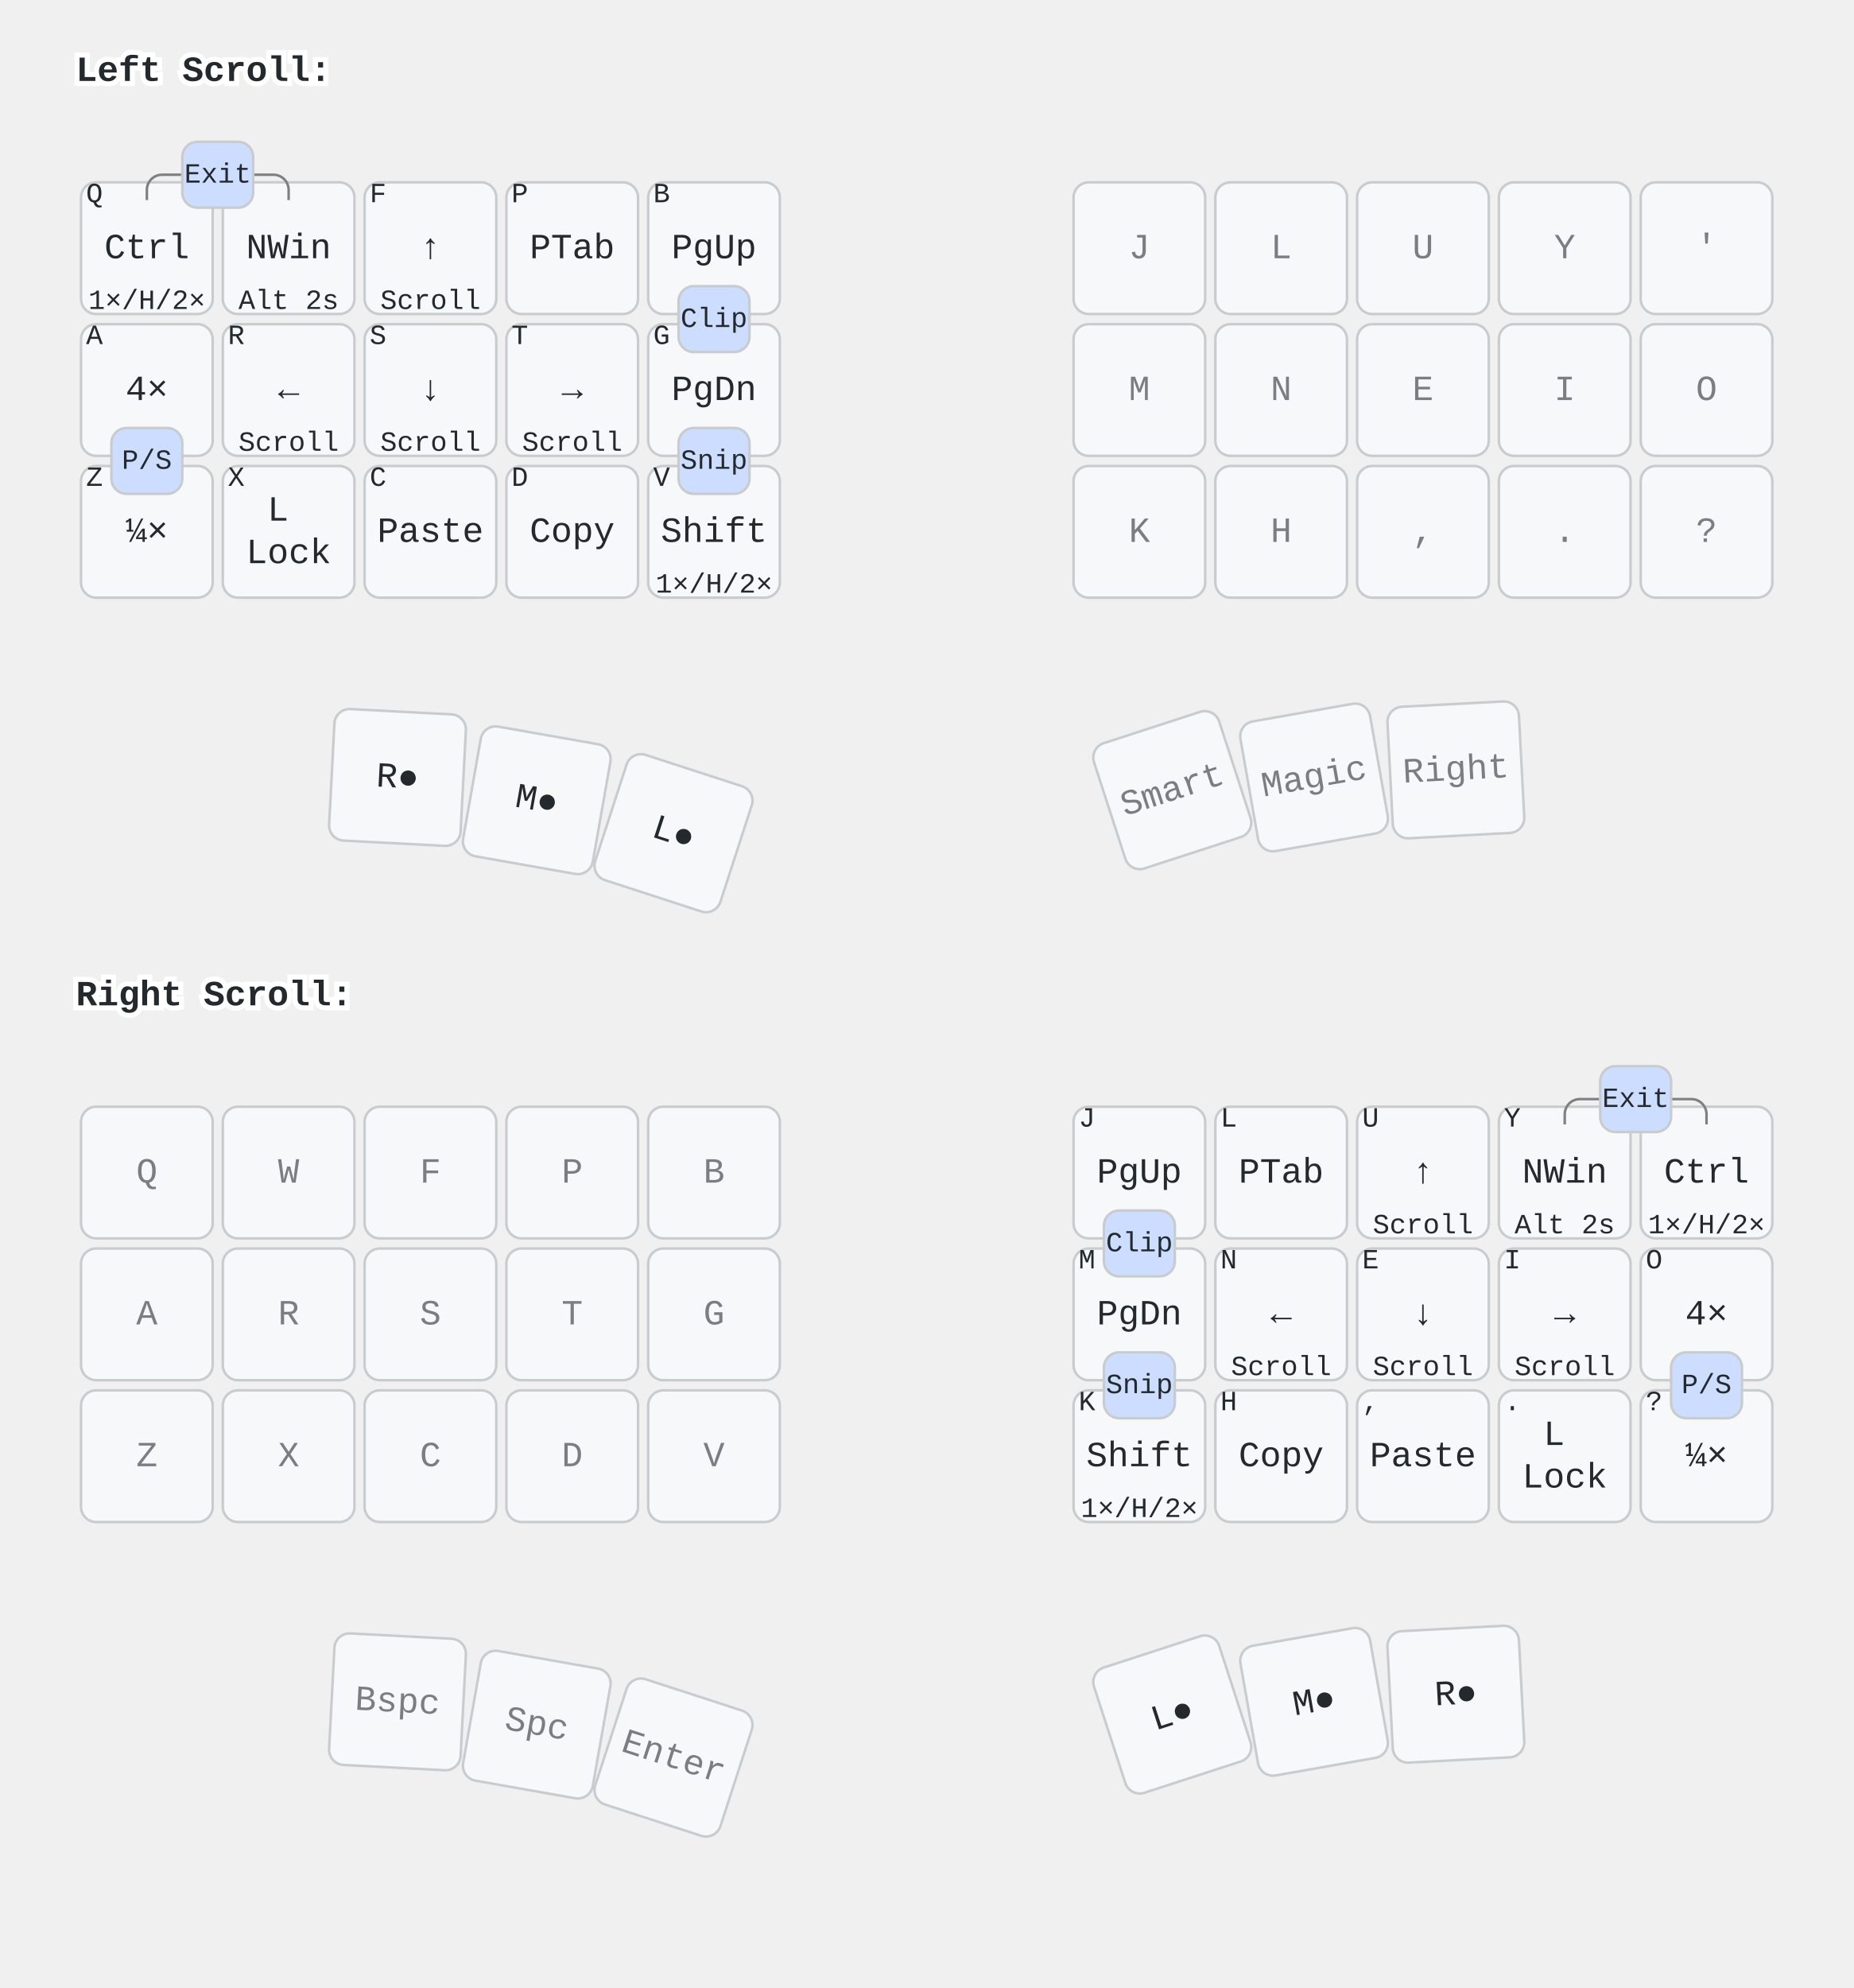
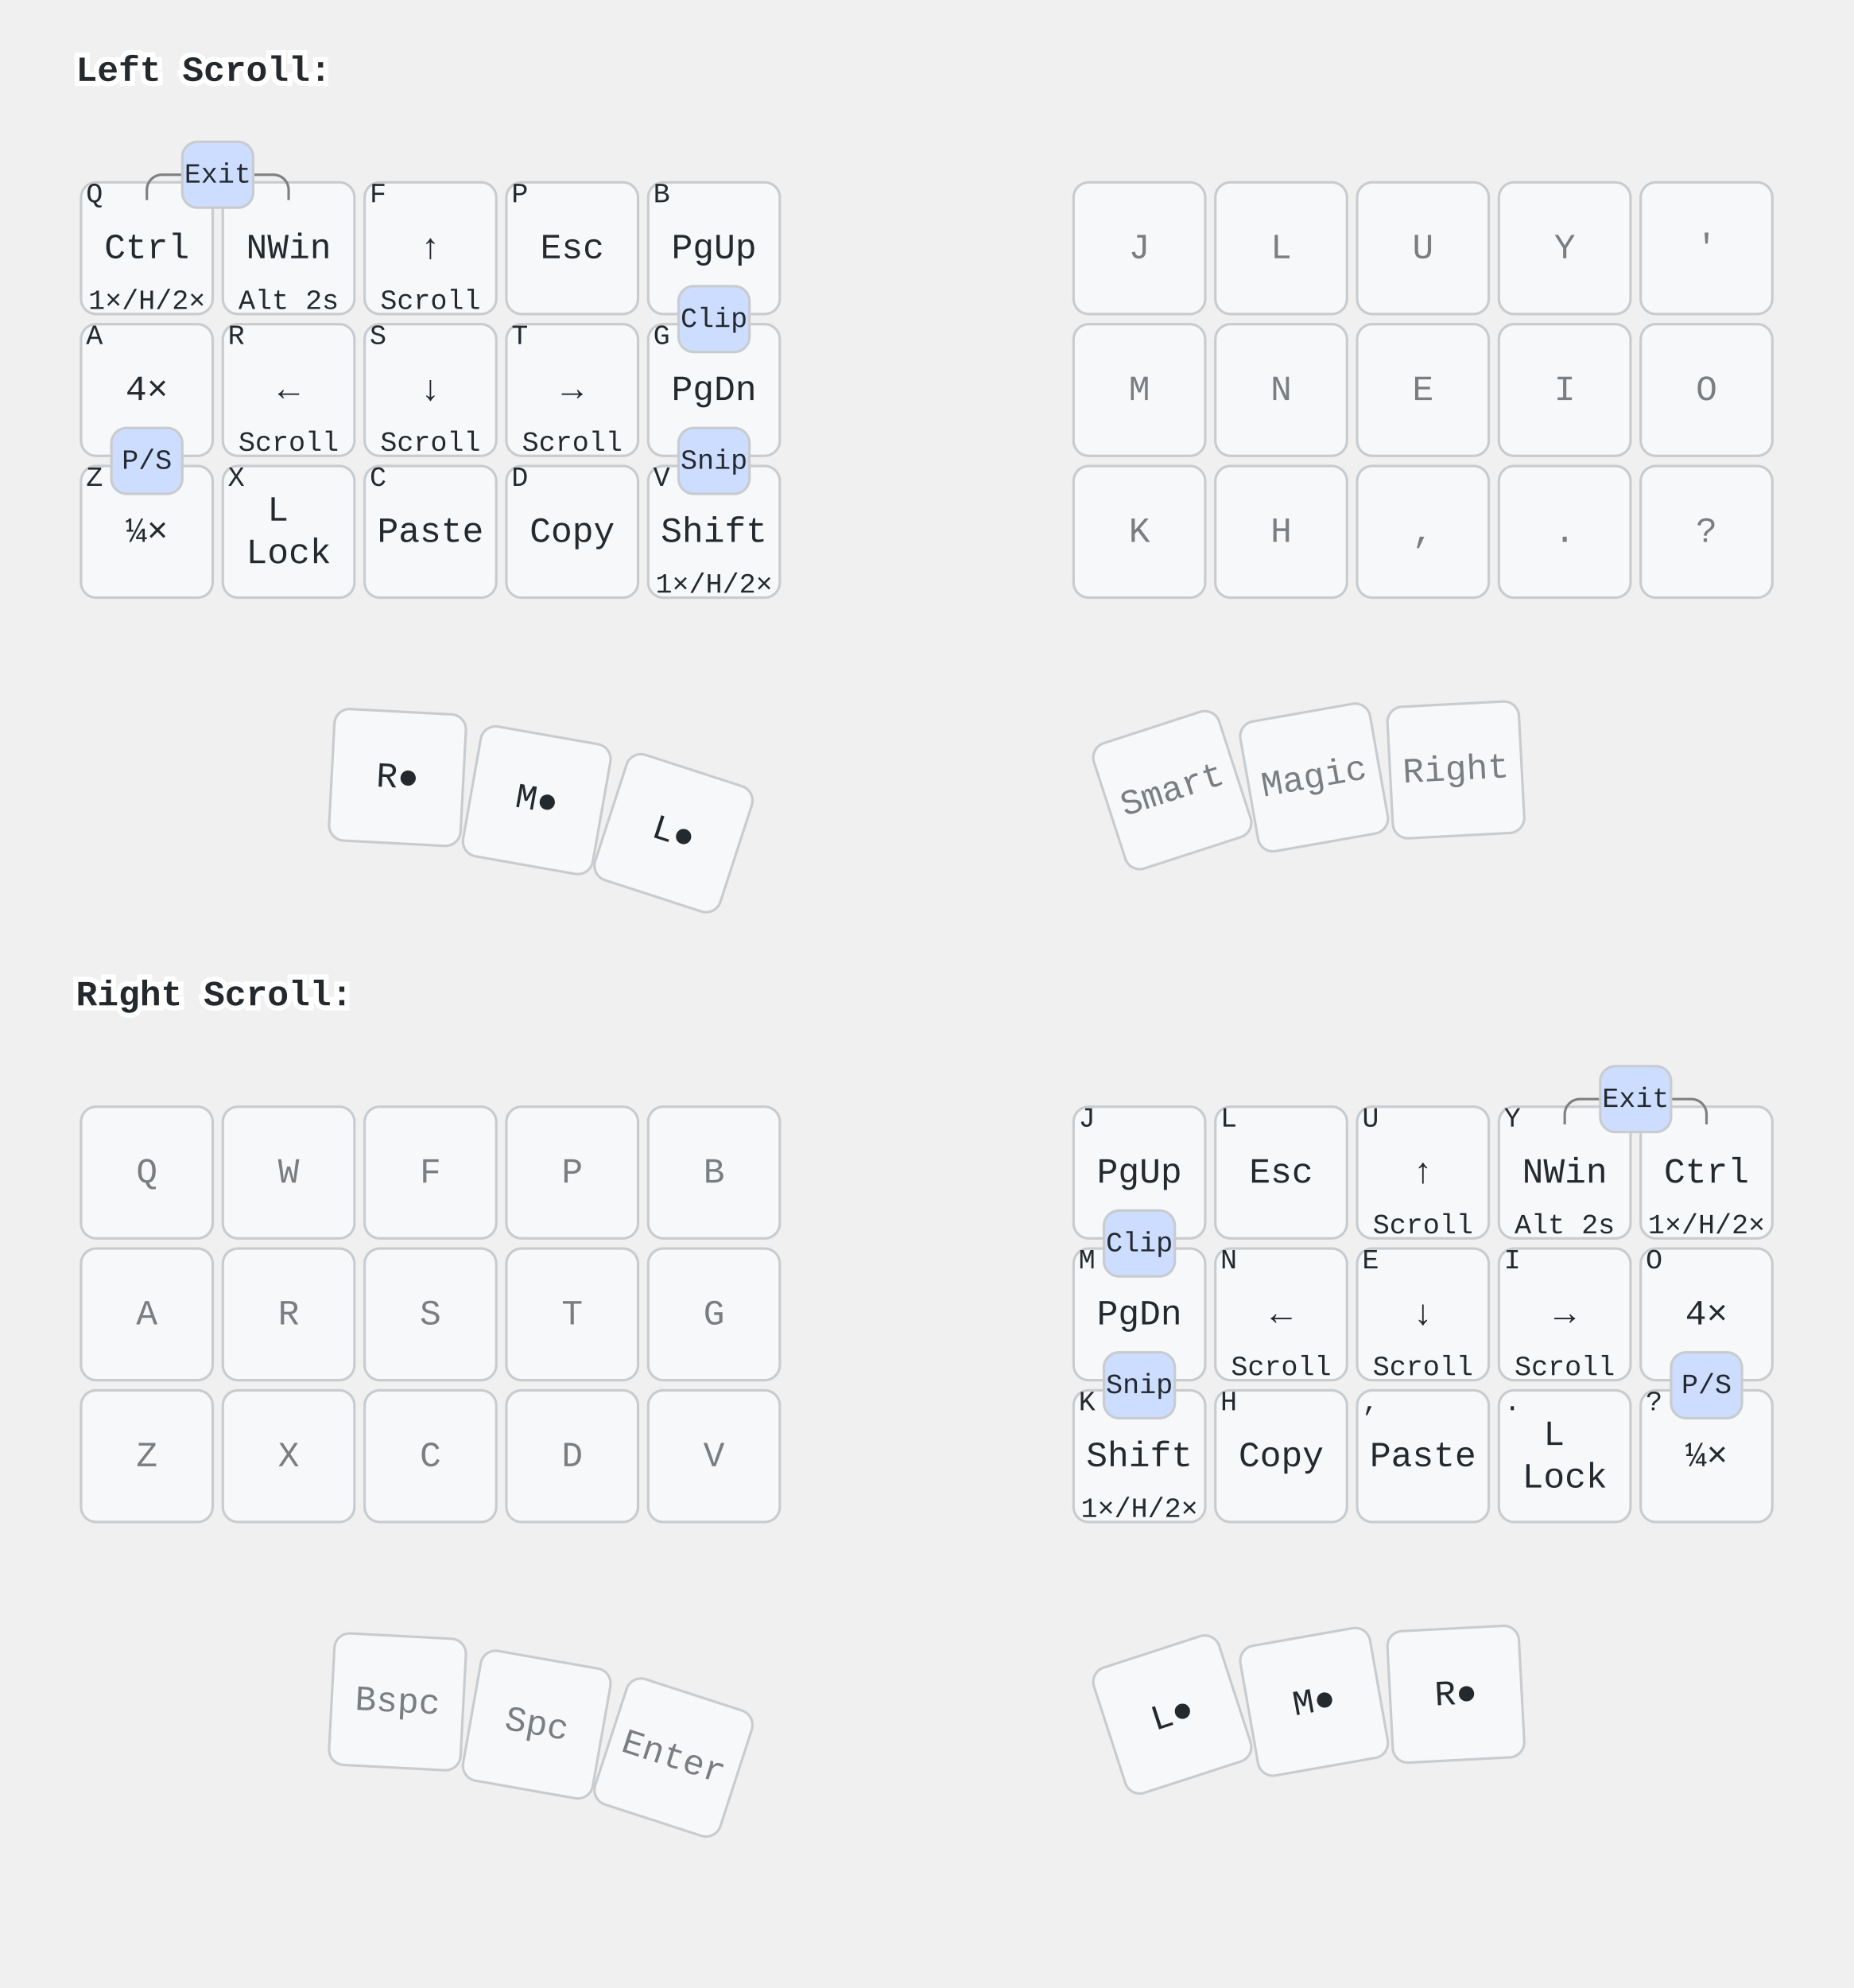
<svg xmlns="http://www.w3.org/2000/svg" width="732" height="785" viewBox="0 0 732 785" class="keymap">
  <style>/* inherit to force styles through use tags */
svg path {
    fill: inherit;
}

/* font and background color specifications */
svg.keymap {
    font-family: SFMono-Regular,Consolas,Liberation Mono,Menlo,monospace;
    font-size: 14px;
    font-kerning: normal;
    text-rendering: optimizeLegibility;
    fill: #24292e;
}

/* default key styling */
rect.key {
    fill: #f6f8fa;
}

rect.key, rect.combo {
    stroke: #c9cccf;
    stroke-width: 1;
}

/* default key side styling, only used is draw_key_sides is set */
rect.side {
    filter: brightness(90%);
}

/* color accent for combo boxes */
rect.combo, rect.combo-separate {
    fill: #cdf;
}

/* color accent for held keys */
rect.held, rect.combo.held {
    fill: #fdd;
}

/* color accent for ghost (optional) keys */
rect.ghost, rect.combo.ghost {
    stroke-dasharray: 4, 4;
    stroke-width: 2;
}

text {
    text-anchor: middle;
    dominant-baseline: middle;
}

/* styling for layer labels */
text.label {
    font-weight: bold;
    text-anchor: start;
    stroke: white;
    stroke-width: 4;
    paint-order: stroke;
}

/* styling for optional footer */
text.footer {
    text-anchor: end;
    dominant-baseline: auto;
    stroke: white;
    stroke-width: 4;
    paint-order: stroke;
}

/* styling for combo tap, and key non-tap label text */
text.combo, text.hold, text.shifted, text.left, text.right, text.tl, text.tr, text.bl, text.br {
    font-size: 11px;
}

text.hold, text.bl, text.br {
    text-anchor: middle;
    dominant-baseline: auto;
}

text.shifted, text.tl, text.tr {
    text-anchor: middle;
    dominant-baseline: hanging;
}

text.left, text.tl, text.bl {
    text-anchor: start;
}

text.right, text.tr, text.br {
    text-anchor: end;
}

text.layer-activator {
    text-decoration: underline;
}

/* styling for hold/shifted label text in combo box */
text.combo.hold, text.combo.shifted, text.combo.left, text.combo.right {
    font-size: 8px;
}

/* lighter symbol for transparent keys */
text.trans {
    fill: #7b7e81;
}

/* styling for combo dendrons */
path.combo {
    stroke-width: 1;
    stroke: gray;
    fill: none;
}

/* Start Tabler Icons Cleanup */
/* cannot use height/width with glyphs */
.icon-tabler &gt; path {
    fill: inherit;
    stroke: inherit;
    stroke-width: 2;
}
/* hide tabler's default box */
.icon-tabler &gt; path[stroke="none"][fill="none"] {
    visibility: hidden;
}
/* End Tabler Icons Cleanup */
</style>
  <g transform="translate(30, 0)" class="layer-Left Scroll">
    <text x="0" y="28" class="label" id="Left-Scroll">Left Scroll:</text>
    <g transform="translate(0, 70)">
      <g transform="translate(28, 28)" class="key keypos-0">
        <rect rx="6" ry="6" x="-26" y="-26" width="52" height="52" class="key" />
        <text x="0" y="0" class="key tap">Ctrl</text>
        <text x="0" y="24" class="key hold">1×/H/2×</text>
        <text x="-24" y="-24" class="key tl">Q</text>
      </g>
      <g transform="translate(84, 28)" class="key keypos-1">
        <rect rx="6" ry="6" x="-26" y="-26" width="52" height="52" class="key" />
        <text x="0" y="0" class="key tap">NWin</text>
        <text x="0" y="24" class="key hold">Alt 2s</text>
        <text x="-24" y="-24" class="key tl">W</text>
      </g>
      <g transform="translate(140, 28)" class="key keypos-2">
        <rect rx="6" ry="6" x="-26" y="-26" width="52" height="52" class="key" />
        <text x="0" y="0" class="key tap">↑</text>
        <text x="0" y="24" class="key hold">Scroll</text>
        <text x="-24" y="-24" class="key tl">F</text>
      </g>
      <g transform="translate(196, 28)" class="key keypos-3">
        <rect rx="6" ry="6" x="-26" y="-26" width="52" height="52" class="key" />
-         <text x="0" y="0" class="key tap">PTab</text>
+         <text x="0" y="0" class="key tap">Esc</text>
        <text x="-24" y="-24" class="key tl">P</text>
      </g>
      <g transform="translate(252, 28)" class="key keypos-4">
        <rect rx="6" ry="6" x="-26" y="-26" width="52" height="52" class="key" />
        <text x="0" y="0" class="key tap">PgUp</text>
        <text x="-24" y="-24" class="key tl">B</text>
      </g>
      <g transform="translate(420, 28)" class="key trans keypos-5">
        <rect rx="6" ry="6" x="-26" y="-26" width="52" height="52" class="key trans" />
        <text x="0" y="0" class="key trans tap">J</text>
      </g>
      <g transform="translate(476, 28)" class="key trans keypos-6">
        <rect rx="6" ry="6" x="-26" y="-26" width="52" height="52" class="key trans" />
        <text x="0" y="0" class="key trans tap">L</text>
      </g>
      <g transform="translate(532, 28)" class="key trans keypos-7">
        <rect rx="6" ry="6" x="-26" y="-26" width="52" height="52" class="key trans" />
        <text x="0" y="0" class="key trans tap">U</text>
      </g>
      <g transform="translate(588, 28)" class="key trans keypos-8">
        <rect rx="6" ry="6" x="-26" y="-26" width="52" height="52" class="key trans" />
        <text x="0" y="0" class="key trans tap">Y</text>
      </g>
      <g transform="translate(644, 28)" class="key trans keypos-9">
        <rect rx="6" ry="6" x="-26" y="-26" width="52" height="52" class="key trans" />
        <text x="0" y="0" class="key trans tap">'</text>
      </g>
      <g transform="translate(28, 84)" class="key keypos-10">
        <rect rx="6" ry="6" x="-26" y="-26" width="52" height="52" class="key" />
        <text x="0" y="0" class="key tap">4×</text>
        <text x="-24" y="-24" class="key tl">A</text>
      </g>
      <g transform="translate(84, 84)" class="key keypos-11">
        <rect rx="6" ry="6" x="-26" y="-26" width="52" height="52" class="key" />
        <text x="0" y="0" class="key tap">←</text>
        <text x="0" y="24" class="key hold">Scroll</text>
        <text x="-24" y="-24" class="key tl">R</text>
      </g>
      <g transform="translate(140, 84)" class="key keypos-12">
        <rect rx="6" ry="6" x="-26" y="-26" width="52" height="52" class="key" />
        <text x="0" y="0" class="key tap">↓</text>
        <text x="0" y="24" class="key hold">Scroll</text>
        <text x="-24" y="-24" class="key tl">S</text>
      </g>
      <g transform="translate(196, 84)" class="key keypos-13">
        <rect rx="6" ry="6" x="-26" y="-26" width="52" height="52" class="key" />
        <text x="0" y="0" class="key tap">→</text>
        <text x="0" y="24" class="key hold">Scroll</text>
        <text x="-24" y="-24" class="key tl">T</text>
      </g>
      <g transform="translate(252, 84)" class="key keypos-14">
        <rect rx="6" ry="6" x="-26" y="-26" width="52" height="52" class="key" />
        <text x="0" y="0" class="key tap">PgDn</text>
        <text x="-24" y="-24" class="key tl">G</text>
      </g>
      <g transform="translate(420, 84)" class="key trans keypos-15">
        <rect rx="6" ry="6" x="-26" y="-26" width="52" height="52" class="key trans" />
        <text x="0" y="0" class="key trans tap">M</text>
      </g>
      <g transform="translate(476, 84)" class="key trans keypos-16">
        <rect rx="6" ry="6" x="-26" y="-26" width="52" height="52" class="key trans" />
        <text x="0" y="0" class="key trans tap">N</text>
      </g>
      <g transform="translate(532, 84)" class="key trans keypos-17">
        <rect rx="6" ry="6" x="-26" y="-26" width="52" height="52" class="key trans" />
        <text x="0" y="0" class="key trans tap">E</text>
      </g>
      <g transform="translate(588, 84)" class="key trans keypos-18">
        <rect rx="6" ry="6" x="-26" y="-26" width="52" height="52" class="key trans" />
        <text x="0" y="0" class="key trans tap">I</text>
      </g>
      <g transform="translate(644, 84)" class="key trans keypos-19">
        <rect rx="6" ry="6" x="-26" y="-26" width="52" height="52" class="key trans" />
        <text x="0" y="0" class="key trans tap">O</text>
      </g>
      <g transform="translate(28, 140)" class="key keypos-20">
        <rect rx="6" ry="6" x="-26" y="-26" width="52" height="52" class="key" />
        <text x="0" y="0" class="key tap">¼×</text>
        <text x="-24" y="-24" class="key tl">Z</text>
      </g>
      <g transform="translate(84, 140)" class="key keypos-21">
        <rect rx="6" ry="6" x="-26" y="-26" width="52" height="52" class="key" />
        <text x="0" y="0" class="key tap">
          <tspan x="0" dy="-0.6em">L</tspan>
          <tspan x="0" dy="1.2em">Lock</tspan>
        </text>
        <text x="-24" y="-24" class="key tl">X</text>
      </g>
      <g transform="translate(140, 140)" class="key keypos-22">
        <rect rx="6" ry="6" x="-26" y="-26" width="52" height="52" class="key" />
        <text x="0" y="0" class="key tap">Paste</text>
        <text x="-24" y="-24" class="key tl">C</text>
      </g>
      <g transform="translate(196, 140)" class="key keypos-23">
        <rect rx="6" ry="6" x="-26" y="-26" width="52" height="52" class="key" />
        <text x="0" y="0" class="key tap">Copy</text>
        <text x="-24" y="-24" class="key tl">D</text>
      </g>
      <g transform="translate(252, 140)" class="key keypos-24">
        <rect rx="6" ry="6" x="-26" y="-26" width="52" height="52" class="key" />
        <text x="0" y="0" class="key tap">Shift</text>
        <text x="0" y="24" class="key hold">1×/H/2×</text>
        <text x="-24" y="-24" class="key tl">V</text>
      </g>
      <g transform="translate(420, 140)" class="key trans keypos-25">
        <rect rx="6" ry="6" x="-26" y="-26" width="52" height="52" class="key trans" />
        <text x="0" y="0" class="key trans tap">K</text>
      </g>
      <g transform="translate(476, 140)" class="key trans keypos-26">
        <rect rx="6" ry="6" x="-26" y="-26" width="52" height="52" class="key trans" />
        <text x="0" y="0" class="key trans tap">H</text>
      </g>
      <g transform="translate(532, 140)" class="key trans keypos-27">
        <rect rx="6" ry="6" x="-26" y="-26" width="52" height="52" class="key trans" />
        <text x="0" y="0" class="key trans tap">,</text>
      </g>
      <g transform="translate(588, 140)" class="key trans keypos-28">
        <rect rx="6" ry="6" x="-26" y="-26" width="52" height="52" class="key trans" />
        <text x="0" y="0" class="key trans tap">.</text>
      </g>
      <g transform="translate(644, 140)" class="key trans keypos-29">
        <rect rx="6" ry="6" x="-26" y="-26" width="52" height="52" class="key trans" />
        <text x="0" y="0" class="key trans tap">?</text>
      </g>
      <g transform="translate(127, 237) rotate(3.0)" class="key keypos-30">
        <rect rx="6" ry="6" x="-26" y="-26" width="52" height="52" class="key" />
        <text x="0" y="0" class="key tap">R●</text>
      </g>
      <g transform="translate(182, 246) rotate(10.0)" class="key keypos-31">
        <rect rx="6" ry="6" x="-26" y="-26" width="52" height="52" class="key" />
        <text x="0" y="0" class="key tap">M●</text>
      </g>
      <g transform="translate(236, 259) rotate(18.0)" class="key keypos-32">
        <rect rx="6" ry="6" x="-26" y="-26" width="52" height="52" class="key" />
        <text x="0" y="0" class="key tap">L●</text>
      </g>
      <g transform="translate(433, 242) rotate(-18.0)" class="key trans keypos-33">
        <rect rx="6" ry="6" x="-26" y="-26" width="52" height="52" class="key trans" />
        <text x="0" y="0" class="key trans tap">Smart</text>
      </g>
      <g transform="translate(489, 237) rotate(-10.0)" class="key trans keypos-34">
        <rect rx="6" ry="6" x="-26" y="-26" width="52" height="52" class="key trans" />
        <text x="0" y="0" class="key trans tap">Magic</text>
      </g>
      <g transform="translate(545, 234) rotate(-3.0)" class="key trans keypos-35">
        <rect rx="6" ry="6" x="-26" y="-26" width="52" height="52" class="key trans" />
        <text x="0" y="0" class="key trans tap">Right</text>
      </g>
      <g class="combo combopos-0">
        <rect rx="6" ry="6" x="238" y="43" width="28" height="26" class="combo" />
        <text x="252" y="56" class="combo tap">Clip</text>
      </g>
      <g class="combo combopos-1">
        <rect rx="6" ry="6" x="238" y="99" width="28" height="26" class="combo" />
        <text x="252" y="112" class="combo tap">Snip</text>
      </g>
      <g class="combo combopos-2">
        <path d="M56,-1 h-22 a6.0,6.0 0 0 0 -6.0,6.0 v4" class="combo" />
        <path d="M56,-1 h22 a6.0,6.0 0 0 1 6.0,6.0 v4" class="combo" />
        <rect rx="6" ry="6" x="42" y="-14" width="28" height="26" class="combo" />
        <text x="56" y="-1" class="combo tap">Exit</text>
      </g>
      <g class="combo combopos-3">
        <rect rx="6" ry="6" x="14" y="99" width="28" height="26" class="combo" />
        <text x="28" y="112" class="combo tap">P/S</text>
      </g>
    </g>
  </g>
  <g transform="translate(30, 365)" class="layer-Right Scroll">
    <text x="0" y="28" class="label" id="Right-Scroll">Right Scroll:</text>
    <g transform="translate(0, 70)">
      <g transform="translate(28, 28)" class="key trans keypos-0">
        <rect rx="6" ry="6" x="-26" y="-26" width="52" height="52" class="key trans" />
        <text x="0" y="0" class="key trans tap">Q</text>
      </g>
      <g transform="translate(84, 28)" class="key trans keypos-1">
        <rect rx="6" ry="6" x="-26" y="-26" width="52" height="52" class="key trans" />
        <text x="0" y="0" class="key trans tap">W</text>
      </g>
      <g transform="translate(140, 28)" class="key trans keypos-2">
        <rect rx="6" ry="6" x="-26" y="-26" width="52" height="52" class="key trans" />
        <text x="0" y="0" class="key trans tap">F</text>
      </g>
      <g transform="translate(196, 28)" class="key trans keypos-3">
        <rect rx="6" ry="6" x="-26" y="-26" width="52" height="52" class="key trans" />
        <text x="0" y="0" class="key trans tap">P</text>
      </g>
      <g transform="translate(252, 28)" class="key trans keypos-4">
        <rect rx="6" ry="6" x="-26" y="-26" width="52" height="52" class="key trans" />
        <text x="0" y="0" class="key trans tap">B</text>
      </g>
      <g transform="translate(420, 28)" class="key keypos-5">
        <rect rx="6" ry="6" x="-26" y="-26" width="52" height="52" class="key" />
        <text x="0" y="0" class="key tap">PgUp</text>
        <text x="-24" y="-24" class="key tl">J</text>
      </g>
      <g transform="translate(476, 28)" class="key keypos-6">
        <rect rx="6" ry="6" x="-26" y="-26" width="52" height="52" class="key" />
-         <text x="0" y="0" class="key tap">PTab</text>
+         <text x="0" y="0" class="key tap">Esc</text>
        <text x="-24" y="-24" class="key tl">L</text>
      </g>
      <g transform="translate(532, 28)" class="key keypos-7">
        <rect rx="6" ry="6" x="-26" y="-26" width="52" height="52" class="key" />
        <text x="0" y="0" class="key tap">↑</text>
        <text x="0" y="24" class="key hold">Scroll</text>
        <text x="-24" y="-24" class="key tl">U</text>
      </g>
      <g transform="translate(588, 28)" class="key keypos-8">
        <rect rx="6" ry="6" x="-26" y="-26" width="52" height="52" class="key" />
        <text x="0" y="0" class="key tap">NWin</text>
        <text x="0" y="24" class="key hold">Alt 2s</text>
        <text x="-24" y="-24" class="key tl">Y</text>
      </g>
      <g transform="translate(644, 28)" class="key keypos-9">
        <rect rx="6" ry="6" x="-26" y="-26" width="52" height="52" class="key" />
        <text x="0" y="0" class="key tap">Ctrl</text>
        <text x="0" y="24" class="key hold">1×/H/2×</text>
        <text x="-24" y="-24" class="key tl">'</text>
      </g>
      <g transform="translate(28, 84)" class="key trans keypos-10">
        <rect rx="6" ry="6" x="-26" y="-26" width="52" height="52" class="key trans" />
        <text x="0" y="0" class="key trans tap">A</text>
      </g>
      <g transform="translate(84, 84)" class="key trans keypos-11">
        <rect rx="6" ry="6" x="-26" y="-26" width="52" height="52" class="key trans" />
        <text x="0" y="0" class="key trans tap">R</text>
      </g>
      <g transform="translate(140, 84)" class="key trans keypos-12">
        <rect rx="6" ry="6" x="-26" y="-26" width="52" height="52" class="key trans" />
        <text x="0" y="0" class="key trans tap">S</text>
      </g>
      <g transform="translate(196, 84)" class="key trans keypos-13">
        <rect rx="6" ry="6" x="-26" y="-26" width="52" height="52" class="key trans" />
        <text x="0" y="0" class="key trans tap">T</text>
      </g>
      <g transform="translate(252, 84)" class="key trans keypos-14">
        <rect rx="6" ry="6" x="-26" y="-26" width="52" height="52" class="key trans" />
        <text x="0" y="0" class="key trans tap">G</text>
      </g>
      <g transform="translate(420, 84)" class="key keypos-15">
        <rect rx="6" ry="6" x="-26" y="-26" width="52" height="52" class="key" />
        <text x="0" y="0" class="key tap">PgDn</text>
        <text x="-24" y="-24" class="key tl">M</text>
      </g>
      <g transform="translate(476, 84)" class="key keypos-16">
        <rect rx="6" ry="6" x="-26" y="-26" width="52" height="52" class="key" />
        <text x="0" y="0" class="key tap">←</text>
        <text x="0" y="24" class="key hold">Scroll</text>
        <text x="-24" y="-24" class="key tl">N</text>
      </g>
      <g transform="translate(532, 84)" class="key keypos-17">
        <rect rx="6" ry="6" x="-26" y="-26" width="52" height="52" class="key" />
        <text x="0" y="0" class="key tap">↓</text>
        <text x="0" y="24" class="key hold">Scroll</text>
        <text x="-24" y="-24" class="key tl">E</text>
      </g>
      <g transform="translate(588, 84)" class="key keypos-18">
        <rect rx="6" ry="6" x="-26" y="-26" width="52" height="52" class="key" />
        <text x="0" y="0" class="key tap">→</text>
        <text x="0" y="24" class="key hold">Scroll</text>
        <text x="-24" y="-24" class="key tl">I</text>
      </g>
      <g transform="translate(644, 84)" class="key keypos-19">
        <rect rx="6" ry="6" x="-26" y="-26" width="52" height="52" class="key" />
        <text x="0" y="0" class="key tap">4×</text>
        <text x="-24" y="-24" class="key tl">O</text>
      </g>
      <g transform="translate(28, 140)" class="key trans keypos-20">
        <rect rx="6" ry="6" x="-26" y="-26" width="52" height="52" class="key trans" />
        <text x="0" y="0" class="key trans tap">Z</text>
      </g>
      <g transform="translate(84, 140)" class="key trans keypos-21">
        <rect rx="6" ry="6" x="-26" y="-26" width="52" height="52" class="key trans" />
        <text x="0" y="0" class="key trans tap">X</text>
      </g>
      <g transform="translate(140, 140)" class="key trans keypos-22">
        <rect rx="6" ry="6" x="-26" y="-26" width="52" height="52" class="key trans" />
        <text x="0" y="0" class="key trans tap">C</text>
      </g>
      <g transform="translate(196, 140)" class="key trans keypos-23">
        <rect rx="6" ry="6" x="-26" y="-26" width="52" height="52" class="key trans" />
        <text x="0" y="0" class="key trans tap">D</text>
      </g>
      <g transform="translate(252, 140)" class="key trans keypos-24">
        <rect rx="6" ry="6" x="-26" y="-26" width="52" height="52" class="key trans" />
        <text x="0" y="0" class="key trans tap">V</text>
      </g>
      <g transform="translate(420, 140)" class="key keypos-25">
        <rect rx="6" ry="6" x="-26" y="-26" width="52" height="52" class="key" />
        <text x="0" y="0" class="key tap">Shift</text>
        <text x="0" y="24" class="key hold">1×/H/2×</text>
        <text x="-24" y="-24" class="key tl">K</text>
      </g>
      <g transform="translate(476, 140)" class="key keypos-26">
        <rect rx="6" ry="6" x="-26" y="-26" width="52" height="52" class="key" />
        <text x="0" y="0" class="key tap">Copy</text>
        <text x="-24" y="-24" class="key tl">H</text>
      </g>
      <g transform="translate(532, 140)" class="key keypos-27">
        <rect rx="6" ry="6" x="-26" y="-26" width="52" height="52" class="key" />
        <text x="0" y="0" class="key tap">Paste</text>
        <text x="-24" y="-24" class="key tl">,</text>
      </g>
      <g transform="translate(588, 140)" class="key keypos-28">
        <rect rx="6" ry="6" x="-26" y="-26" width="52" height="52" class="key" />
        <text x="0" y="0" class="key tap">
          <tspan x="0" dy="-0.6em">L</tspan>
          <tspan x="0" dy="1.2em">Lock</tspan>
        </text>
        <text x="-24" y="-24" class="key tl">.</text>
      </g>
      <g transform="translate(644, 140)" class="key keypos-29">
        <rect rx="6" ry="6" x="-26" y="-26" width="52" height="52" class="key" />
        <text x="0" y="0" class="key tap">¼×</text>
        <text x="-24" y="-24" class="key tl">?</text>
      </g>
      <g transform="translate(127, 237) rotate(3.0)" class="key trans keypos-30">
        <rect rx="6" ry="6" x="-26" y="-26" width="52" height="52" class="key trans" />
        <text x="0" y="0" class="key trans tap">Bspc</text>
      </g>
      <g transform="translate(182, 246) rotate(10.0)" class="key trans keypos-31">
        <rect rx="6" ry="6" x="-26" y="-26" width="52" height="52" class="key trans" />
        <text x="0" y="0" class="key trans tap">Spc</text>
      </g>
      <g transform="translate(236, 259) rotate(18.0)" class="key trans keypos-32">
        <rect rx="6" ry="6" x="-26" y="-26" width="52" height="52" class="key trans" />
        <text x="0" y="0" class="key trans tap">Enter</text>
      </g>
      <g transform="translate(433, 242) rotate(-18.0)" class="key keypos-33">
        <rect rx="6" ry="6" x="-26" y="-26" width="52" height="52" class="key" />
        <text x="0" y="0" class="key tap">L●</text>
      </g>
      <g transform="translate(489, 237) rotate(-10.0)" class="key keypos-34">
        <rect rx="6" ry="6" x="-26" y="-26" width="52" height="52" class="key" />
        <text x="0" y="0" class="key tap">M●</text>
      </g>
      <g transform="translate(545, 234) rotate(-3.0)" class="key keypos-35">
        <rect rx="6" ry="6" x="-26" y="-26" width="52" height="52" class="key" />
        <text x="0" y="0" class="key tap">R●</text>
      </g>
      <g class="combo combopos-0">
        <rect rx="6" ry="6" x="406" y="43" width="28" height="26" class="combo" />
        <text x="420" y="56" class="combo tap">Clip</text>
      </g>
      <g class="combo combopos-1">
        <rect rx="6" ry="6" x="406" y="99" width="28" height="26" class="combo" />
        <text x="420" y="112" class="combo tap">Snip</text>
      </g>
      <g class="combo combopos-2">
        <path d="M616,-1 h-22 a6.0,6.0 0 0 0 -6.0,6.0 v4" class="combo" />
        <path d="M616,-1 h22 a6.0,6.0 0 0 1 6.0,6.0 v4" class="combo" />
        <rect rx="6" ry="6" x="602" y="-14" width="28" height="26" class="combo" />
        <text x="616" y="-1" class="combo tap">Exit</text>
      </g>
      <g class="combo combopos-3">
        <rect rx="6" ry="6" x="630" y="99" width="28" height="26" class="combo" />
        <text x="644" y="112" class="combo tap">P/S</text>
      </g>
    </g>
  </g>
</svg>
